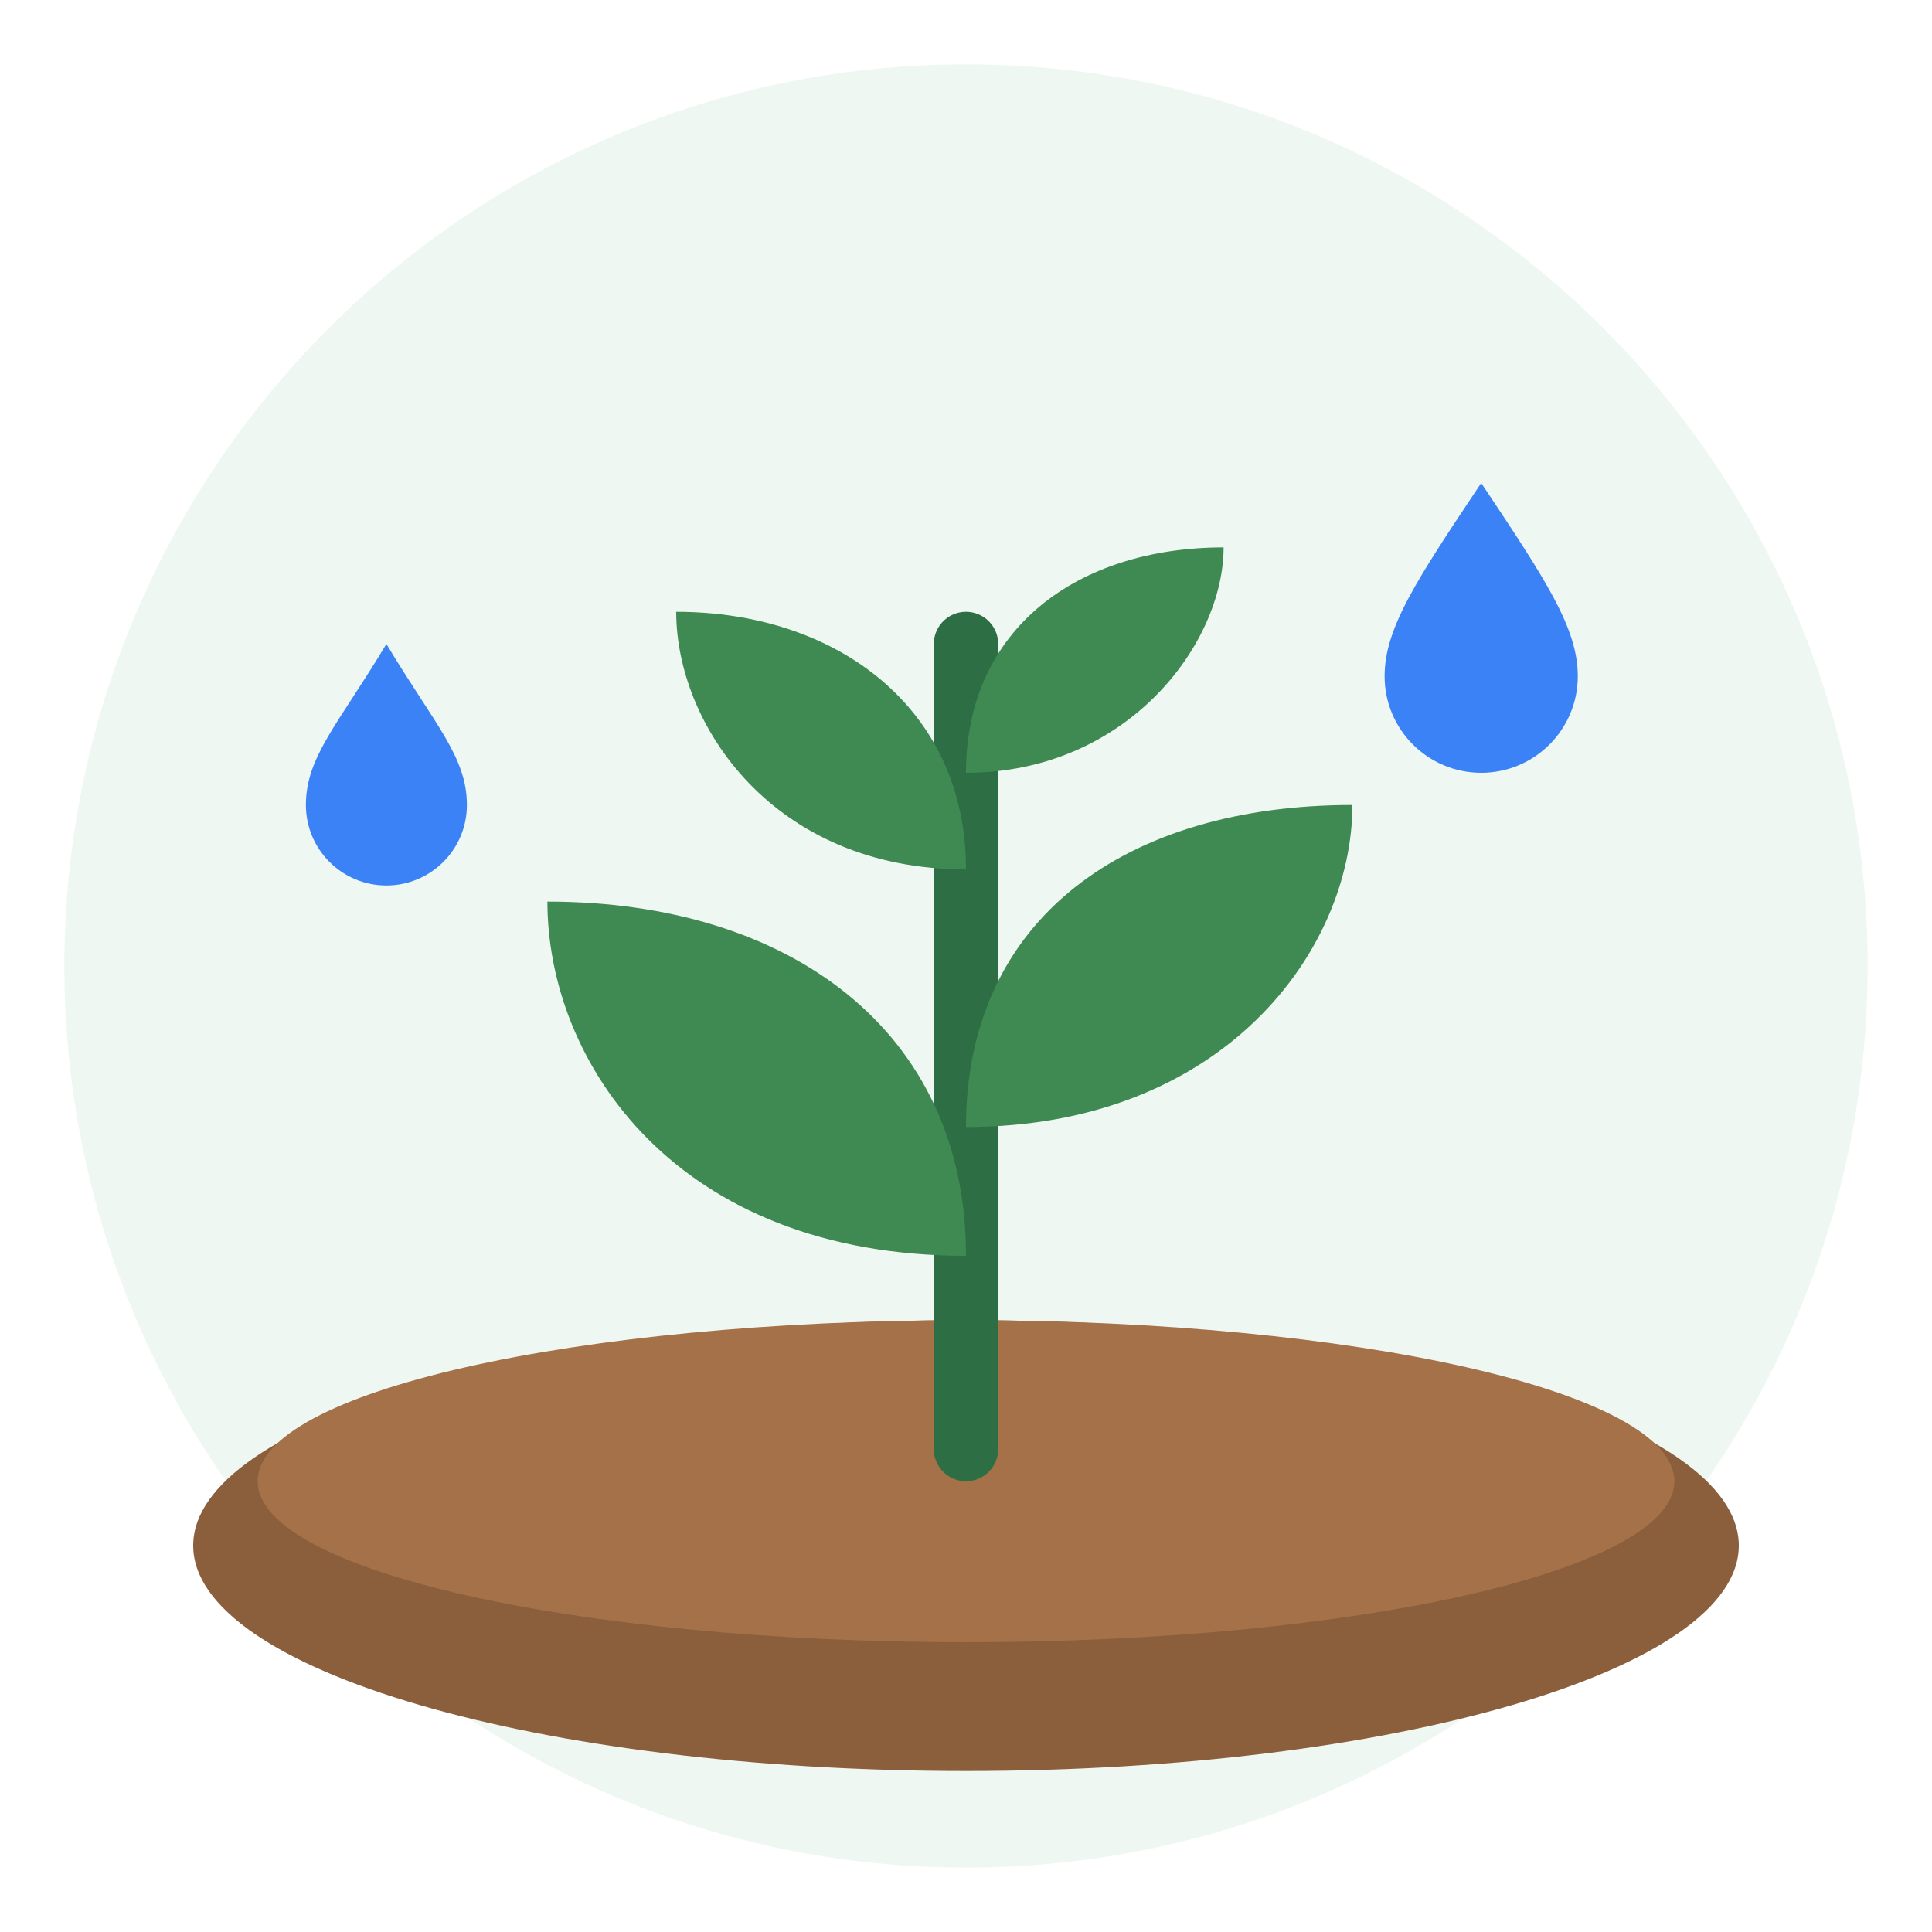
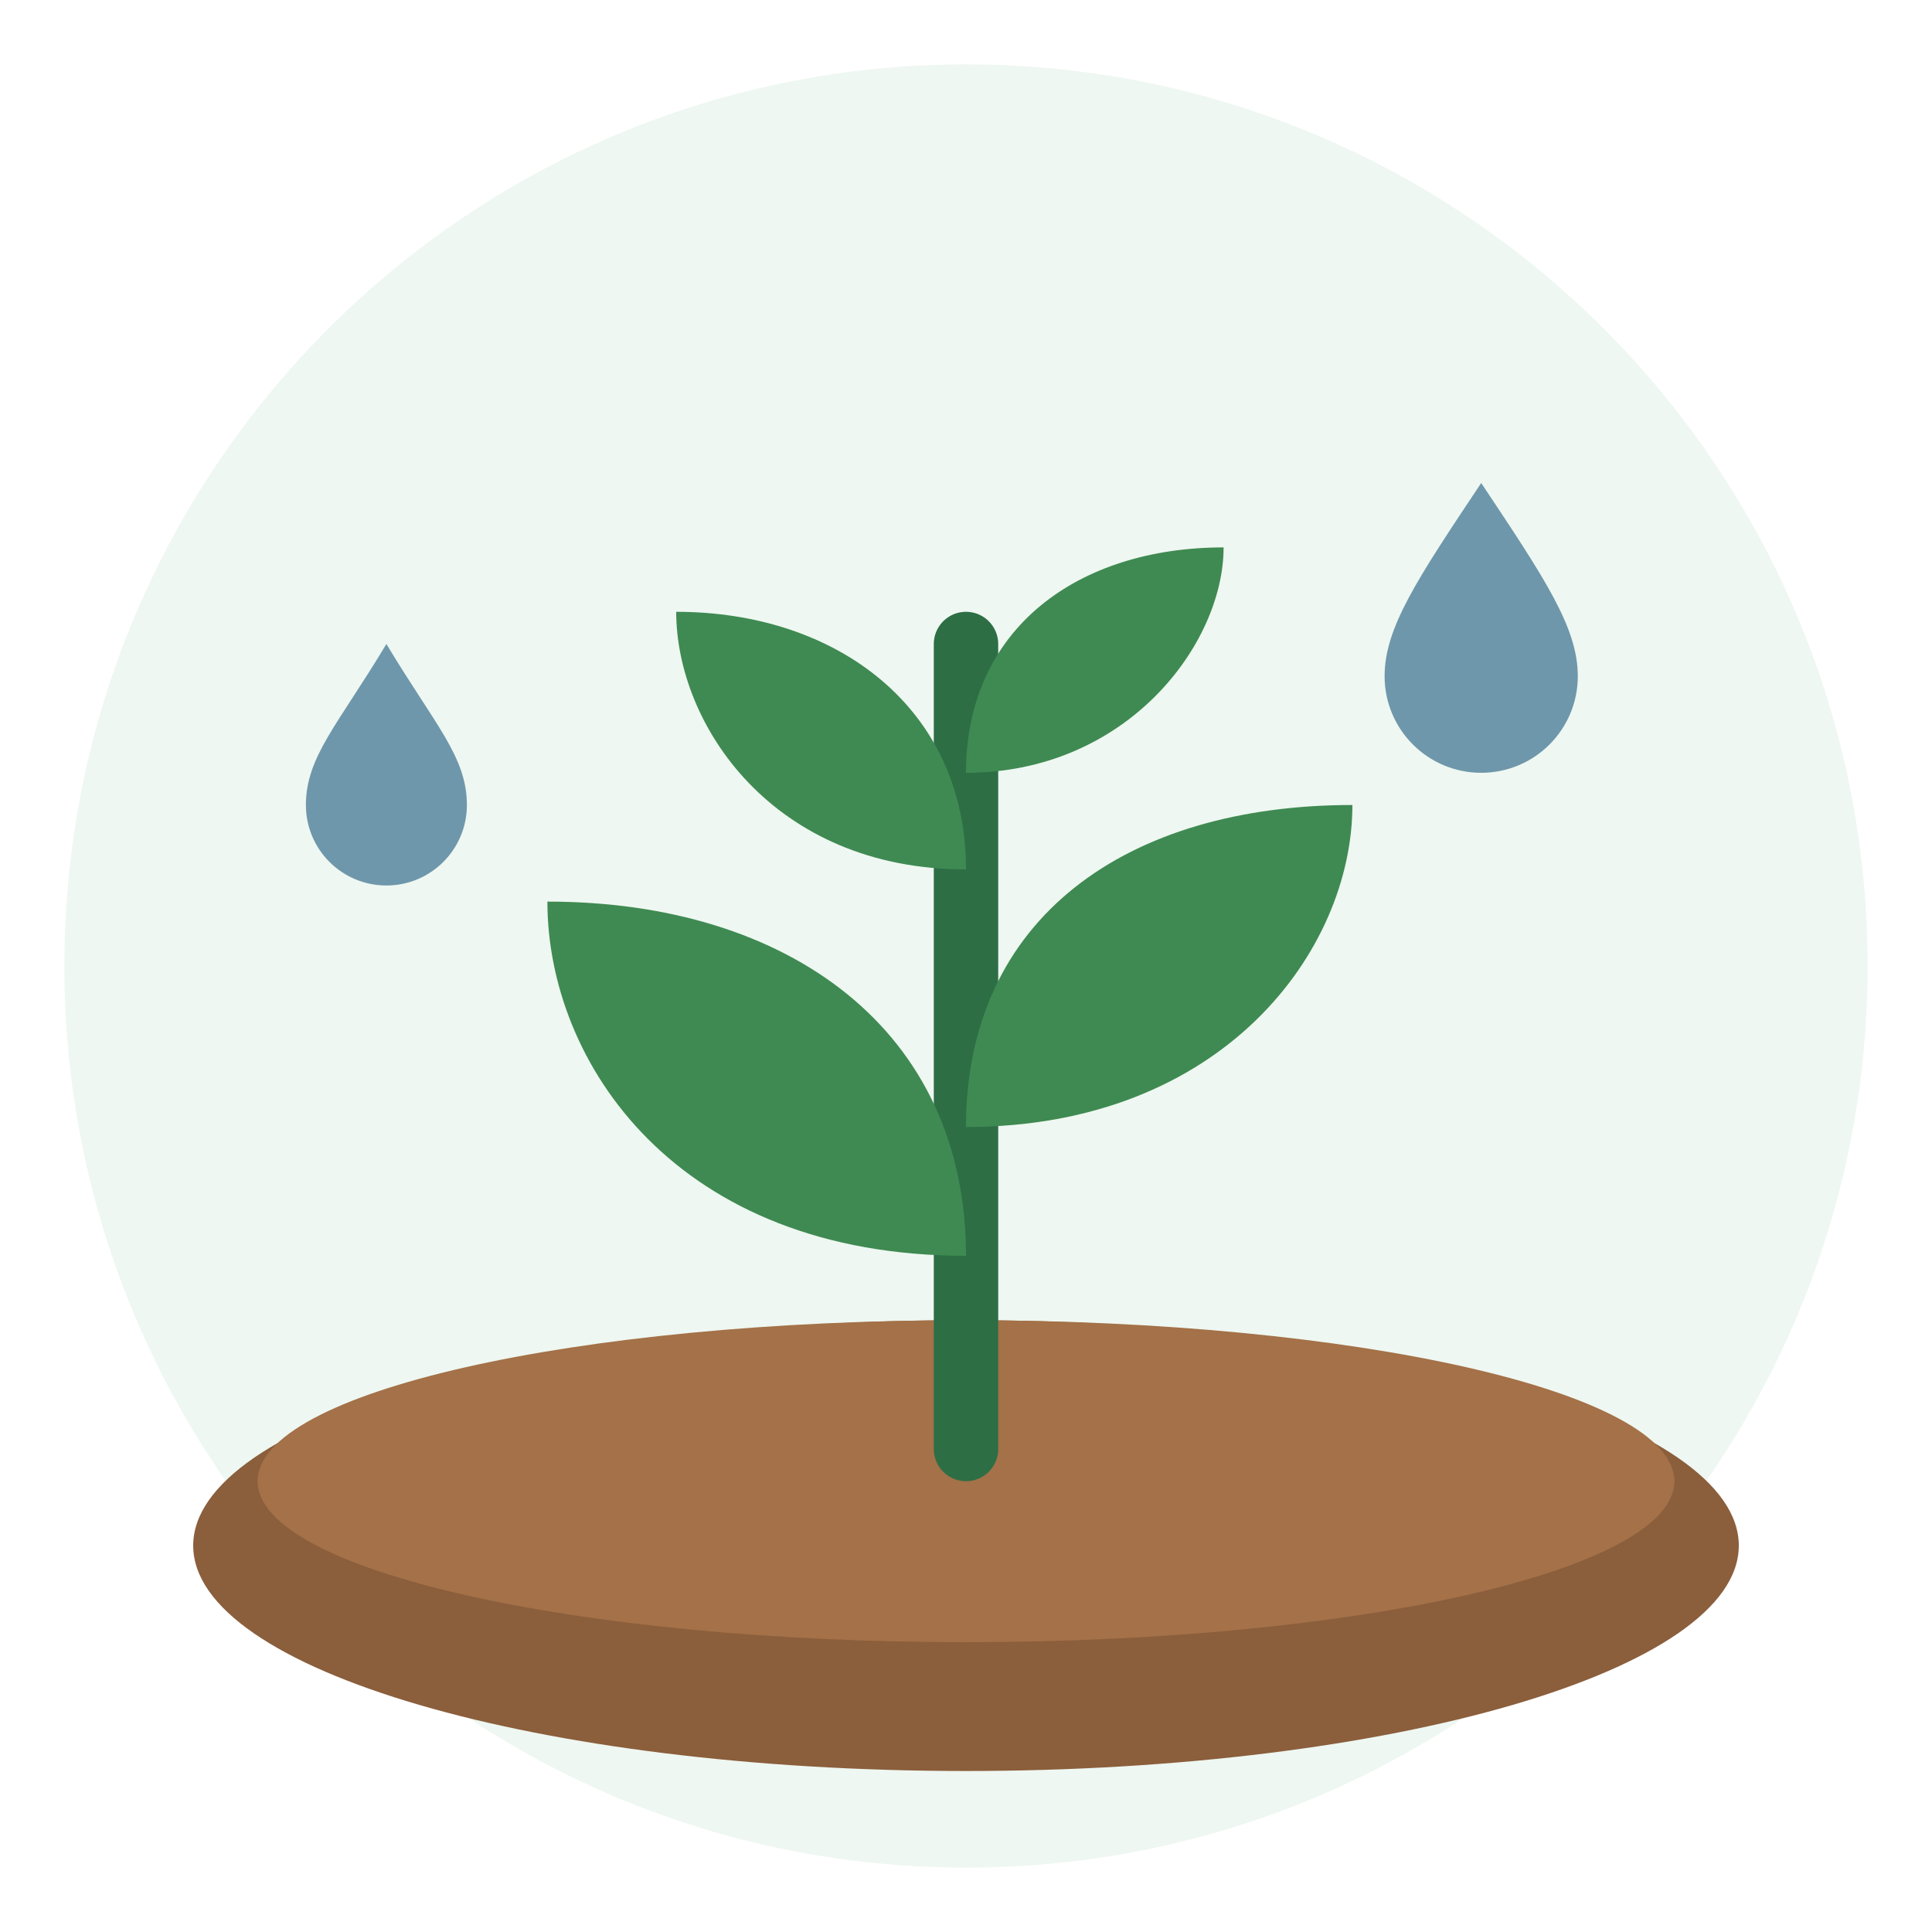
<svg xmlns="http://www.w3.org/2000/svg" viewBox="0 0 120 120">
  <circle cx="60" cy="60" r="56" fill="#eef7f1" />
  <ellipse cx="60" cy="96" rx="48" ry="14" fill="#8b5e3c" />
  <ellipse cx="60" cy="92" rx="44" ry="10" fill="#a47148" />
  <path d="M60 90V40" stroke="#2d6e45" stroke-width="4" stroke-linecap="round" />
  <path d="M60 78c-18 0-26-12-26-22 15 0 26 8 26 22zM60 70c16 0 24-11 24-20-14 0-24 7-24 20zM60 54c-12 0-18-9-18-16 10 0 18 6 18 16zM60 48c10 0 16-8 16-14-9 0-16 5-16 14z" fill="#3f8a52" />
-   <path d="M92 30c-4 6-6 9-6 12a6 6 0 0012 0c0-3-2-6-6-12zM24 40c-3 5-5 7-5 10a5 5 0 0010 0c0-3-2-5-5-10z" fill="#3b82f6" />
+   <path d="M92 30c-4 6-6 9-6 12a6 6 0 0012 0c0-3-2-6-6-12zM24 40c-3 5-5 7-5 10a5 5 0 0010 0c0-3-2-5-5-10z" fill="#6f97ab" />
</svg>
